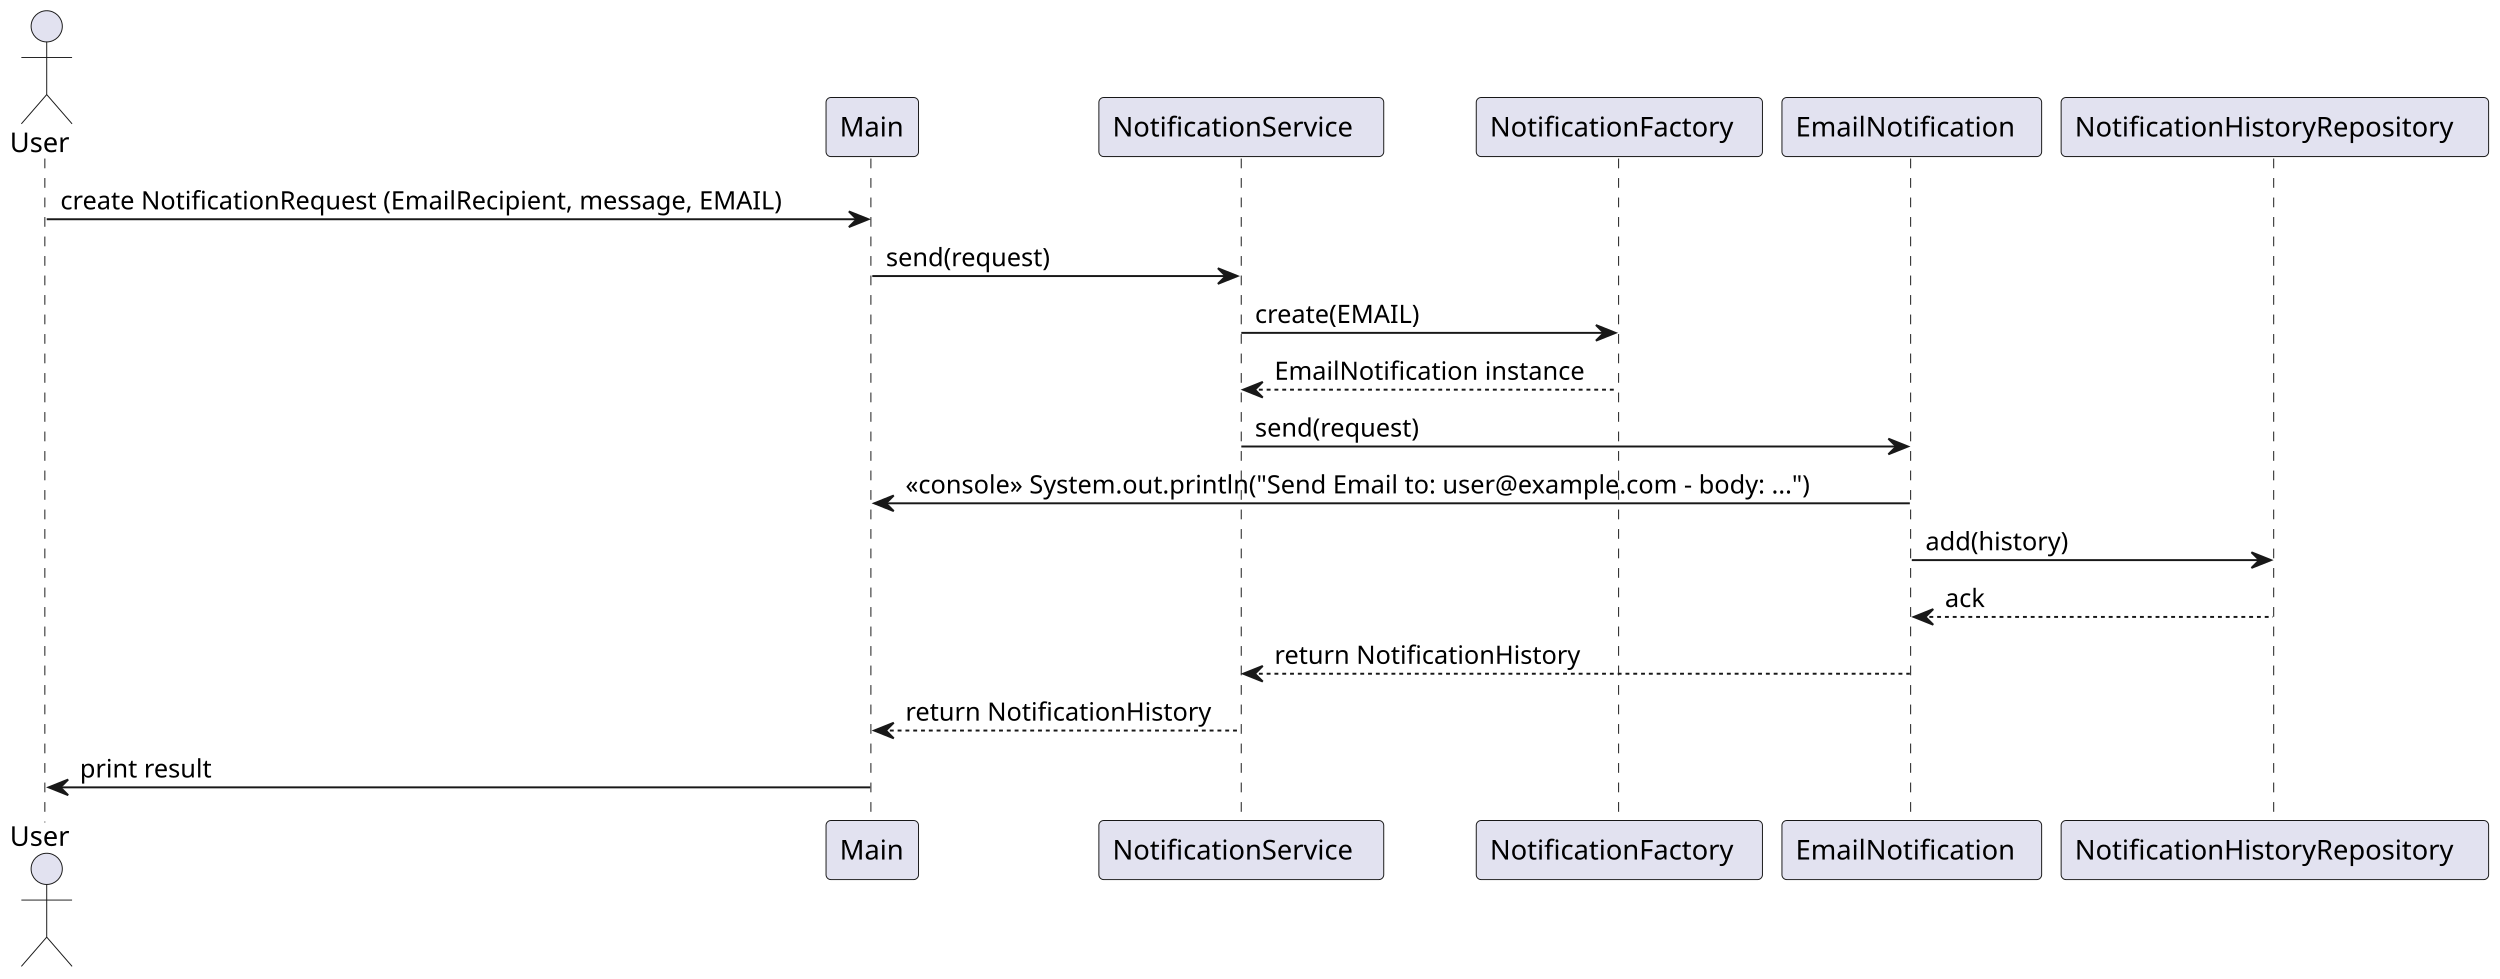
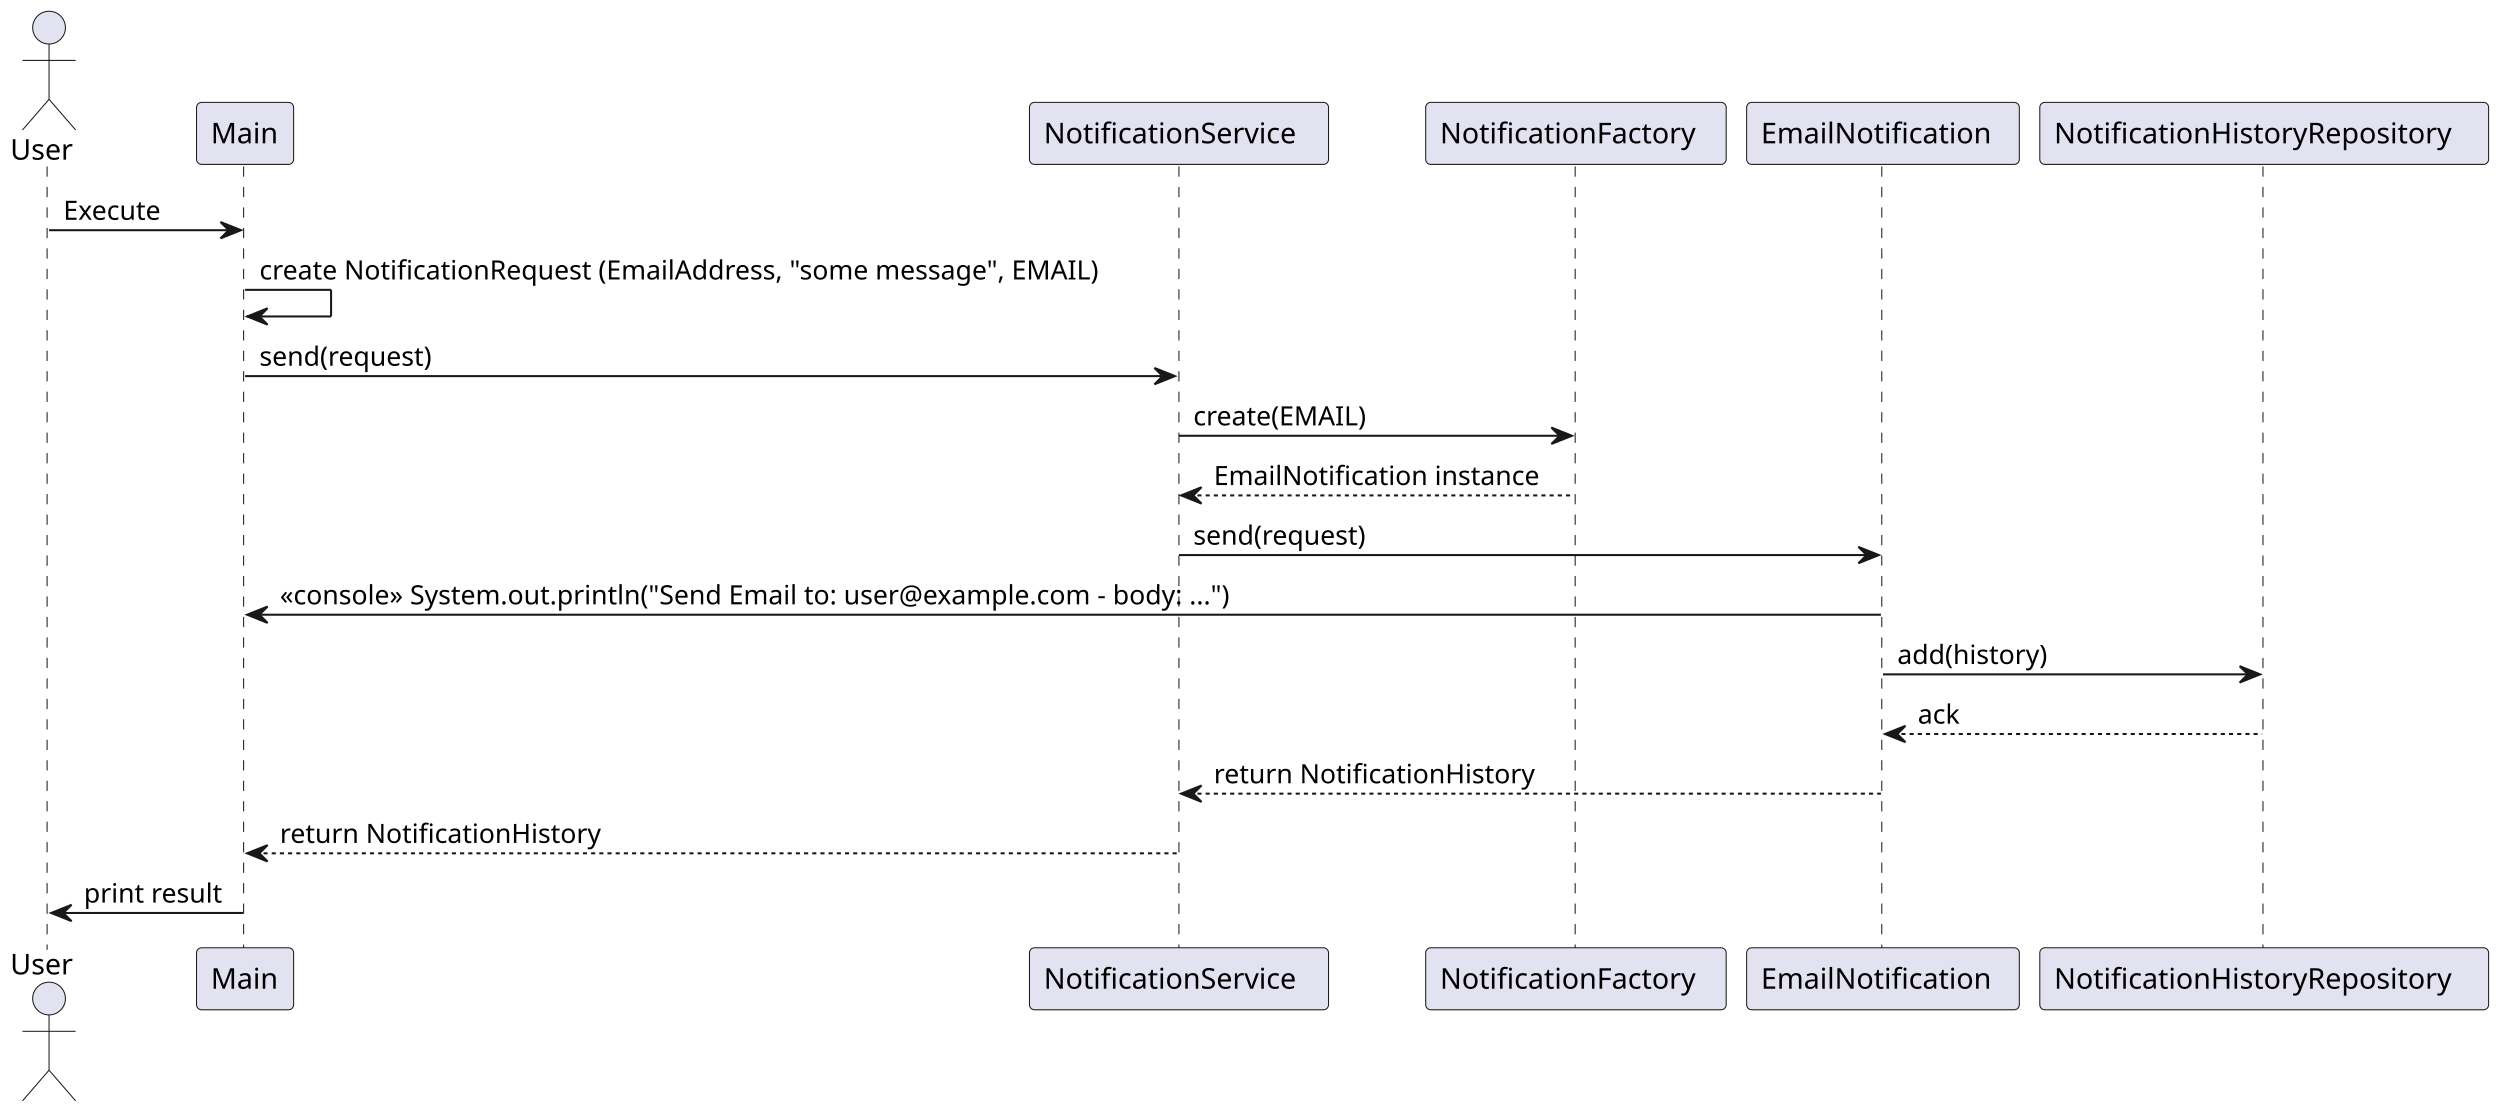
- <svg xmlns="http://www.w3.org/2000/svg" contentStyleType="text/css" data-diagram-type="SEQUENCE" height="502px" preserveAspectRatio="none" style="width:1282px;height:502px;background:#FFFFFF;" version="1.1" viewBox="0 0 1282 502" width="1282px" zoomAndPan="magnify">
+ <svg xmlns="http://www.w3.org/2000/svg" contentStyleType="text/css" data-diagram-type="SEQUENCE" height="544px" preserveAspectRatio="none" style="width:1221px;height:544px;background:#FFFFFF;" version="1.1" viewBox="0 0 1221 544" width="1221px" zoomAndPan="magnify">
  <defs />
  <g>
    <g>
-       <rect fill="#000000" fill-opacity="0" height="340.461" width="8" x="19.955" y="81.297" />
-       <line style="stroke:#181818;stroke-width:0.5;stroke-dasharray:5,5;" x1="23" x2="23" y1="81.297" y2="421.758" />
+       <rect fill="#000000" fill-opacity="0" height="382.594" width="8" x="19.955" y="81.297" />
+       <line style="stroke:#181818;stroke-width:0.5;stroke-dasharray:5,5;" x1="23" x2="23" y1="81.297" y2="463.891" />
    </g>
    <g>
-       <rect fill="#000000" fill-opacity="0" height="340.461" width="8" x="443.305" y="81.297" />
-       <line style="stroke:#181818;stroke-width:0.5;stroke-dasharray:5,5;" x1="446.595" x2="446.595" y1="81.297" y2="421.758" />
+       <rect fill="#000000" fill-opacity="0" height="382.594" width="8" x="115.696" y="81.297" />
+       <line style="stroke:#181818;stroke-width:0.5;stroke-dasharray:5,5;" x1="118.986" x2="118.986" y1="81.297" y2="463.891" />
    </g>
    <g>
-       <rect fill="#000000" fill-opacity="0" height="340.461" width="8" x="632.541" y="81.297" />
-       <line style="stroke:#181818;stroke-width:0.5;stroke-dasharray:5,5;" x1="636.506" x2="636.506" y1="81.297" y2="421.758" />
+       <rect fill="#000000" fill-opacity="0" height="382.594" width="8" x="571.823" y="81.297" />
+       <line style="stroke:#181818;stroke-width:0.5;stroke-dasharray:5,5;" x1="575.788" x2="575.788" y1="81.297" y2="463.891" />
    </g>
    <g>
-       <rect fill="#000000" fill-opacity="0" height="340.461" width="8" x="826.404" y="81.297" />
-       <line style="stroke:#181818;stroke-width:0.5;stroke-dasharray:5,5;" x1="830.027" x2="830.027" y1="81.297" y2="421.758" />
+       <rect fill="#000000" fill-opacity="0" height="382.594" width="8" x="765.687" y="81.297" />
+       <line style="stroke:#181818;stroke-width:0.5;stroke-dasharray:5,5;" x1="769.31" x2="769.31" y1="81.297" y2="463.891" />
    </g>
    <g>
-       <rect fill="#000000" fill-opacity="0" height="340.461" width="8" x="976.367" y="81.297" />
-       <line style="stroke:#181818;stroke-width:0.5;stroke-dasharray:5,5;" x1="979.781" x2="979.781" y1="81.297" y2="421.758" />
+       <rect fill="#000000" fill-opacity="0" height="382.594" width="8" x="915.649" y="81.297" />
+       <line style="stroke:#181818;stroke-width:0.5;stroke-dasharray:5,5;" x1="919.063" x2="919.063" y1="81.297" y2="463.891" />
    </g>
    <g>
-       <rect fill="#000000" fill-opacity="0" height="340.461" width="8" x="1162.556" y="81.297" />
-       <line style="stroke:#181818;stroke-width:0.5;stroke-dasharray:5,5;" x1="1165.952" x2="1165.952" y1="81.297" y2="421.758" />
+       <rect fill="#000000" fill-opacity="0" height="382.594" width="8" x="1101.838" y="81.297" />
+       <line style="stroke:#181818;stroke-width:0.5;stroke-dasharray:5,5;" x1="1105.234" x2="1105.234" y1="81.297" y2="463.891" />
    </g>
    <g class="participant participant-head" data-participant="User">
      <text fill="#000000" font-family="sans-serif" font-size="14" lengthAdjust="spacing" textLength="31.91" x="5" y="77.995">User</text>
      <ellipse cx="23.955" cy="13.5" fill="#E2E2F0" rx="8" ry="8" style="stroke:#181818;stroke-width:0.5;" />
      <path d="M23.955,21.5 L23.955,48.5 M10.955,29.5 L36.955,29.5 M23.955,48.5 L10.955,63.5 M23.955,48.5 L36.955,63.5" fill="none" style="stroke:#181818;stroke-width:0.5;" />
    </g>
    <g class="participant participant-tail" data-participant="User">
-       <text fill="#000000" font-family="sans-serif" font-size="14" lengthAdjust="spacing" textLength="31.91" x="5" y="433.753">User</text>
-       <ellipse cx="23.955" cy="445.555" fill="#E2E2F0" rx="8" ry="8" style="stroke:#181818;stroke-width:0.5;" />
-       <path d="M23.955,453.555 L23.955,480.555 M10.955,461.555 L36.955,461.555 M23.955,480.555 L10.955,495.555 M23.955,480.555 L36.955,495.555" fill="none" style="stroke:#181818;stroke-width:0.5;" />
+       <text fill="#000000" font-family="sans-serif" font-size="14" lengthAdjust="spacing" textLength="31.91" x="5" y="475.886">User</text>
+       <ellipse cx="23.955" cy="487.688" fill="#E2E2F0" rx="8" ry="8" style="stroke:#181818;stroke-width:0.5;" />
+       <path d="M23.955,495.688 L23.955,522.688 M10.955,503.688 L36.955,503.688 M23.955,522.688 L10.955,537.688 M23.955,522.688 L36.955,537.688" fill="none" style="stroke:#181818;stroke-width:0.5;" />
    </g>
    <g class="participant participant-head" data-participant="Main">
-       <rect fill="#E2E2F0" height="30.297" rx="2.5" ry="2.5" style="stroke:#181818;stroke-width:0.5;" width="47.421" x="423.595" y="50" />
-       <text fill="#000000" font-family="sans-serif" font-size="14" lengthAdjust="spacing" textLength="33.421" x="430.595" y="69.995">Main</text>
+       <rect fill="#E2E2F0" height="30.297" rx="2.5" ry="2.5" style="stroke:#181818;stroke-width:0.5;" width="47.421" x="95.986" y="50" />
+       <text fill="#000000" font-family="sans-serif" font-size="14" lengthAdjust="spacing" textLength="33.421" x="102.986" y="69.995">Main</text>
    </g>
    <g class="participant participant-tail" data-participant="Main">
-       <rect fill="#E2E2F0" height="30.297" rx="2.5" ry="2.5" style="stroke:#181818;stroke-width:0.5;" width="47.421" x="423.595" y="420.758" />
-       <text fill="#000000" font-family="sans-serif" font-size="14" lengthAdjust="spacing" textLength="33.421" x="430.595" y="440.753">Main</text>
+       <rect fill="#E2E2F0" height="30.297" rx="2.5" ry="2.5" style="stroke:#181818;stroke-width:0.5;" width="47.421" x="95.986" y="462.891" />
+       <text fill="#000000" font-family="sans-serif" font-size="14" lengthAdjust="spacing" textLength="33.421" x="102.986" y="482.886">Main</text>
    </g>
    <g class="participant participant-head" data-participant="NotificationService">
-       <rect fill="#E2E2F0" height="30.297" rx="2.5" ry="2.5" style="stroke:#181818;stroke-width:0.5;" width="146.07" x="563.506" y="50" />
-       <text fill="#000000" font-family="sans-serif" font-size="14" lengthAdjust="spacing" textLength="132.07" x="570.506" y="69.995">NotificationService</text>
+       <rect fill="#E2E2F0" height="30.297" rx="2.5" ry="2.5" style="stroke:#181818;stroke-width:0.5;" width="146.07" x="502.788" y="50" />
+       <text fill="#000000" font-family="sans-serif" font-size="14" lengthAdjust="spacing" textLength="132.07" x="509.788" y="69.995">NotificationService</text>
    </g>
    <g class="participant participant-tail" data-participant="NotificationService">
-       <rect fill="#E2E2F0" height="30.297" rx="2.5" ry="2.5" style="stroke:#181818;stroke-width:0.5;" width="146.07" x="563.506" y="420.758" />
-       <text fill="#000000" font-family="sans-serif" font-size="14" lengthAdjust="spacing" textLength="132.07" x="570.506" y="440.753">NotificationService</text>
+       <rect fill="#E2E2F0" height="30.297" rx="2.5" ry="2.5" style="stroke:#181818;stroke-width:0.5;" width="146.07" x="502.788" y="462.891" />
+       <text fill="#000000" font-family="sans-serif" font-size="14" lengthAdjust="spacing" textLength="132.07" x="509.788" y="482.886">NotificationService</text>
    </g>
    <g class="participant participant-head" data-participant="NotificationFactory">
-       <rect fill="#E2E2F0" height="30.297" rx="2.5" ry="2.5" style="stroke:#181818;stroke-width:0.5;" width="146.754" x="757.027" y="50" />
-       <text fill="#000000" font-family="sans-serif" font-size="14" lengthAdjust="spacing" textLength="132.754" x="764.027" y="69.995">NotificationFactory</text>
+       <rect fill="#E2E2F0" height="30.297" rx="2.5" ry="2.5" style="stroke:#181818;stroke-width:0.5;" width="146.754" x="696.31" y="50" />
+       <text fill="#000000" font-family="sans-serif" font-size="14" lengthAdjust="spacing" textLength="132.754" x="703.31" y="69.995">NotificationFactory</text>
    </g>
    <g class="participant participant-tail" data-participant="NotificationFactory">
-       <rect fill="#E2E2F0" height="30.297" rx="2.5" ry="2.5" style="stroke:#181818;stroke-width:0.5;" width="146.754" x="757.027" y="420.758" />
-       <text fill="#000000" font-family="sans-serif" font-size="14" lengthAdjust="spacing" textLength="132.754" x="764.027" y="440.753">NotificationFactory</text>
+       <rect fill="#E2E2F0" height="30.297" rx="2.5" ry="2.5" style="stroke:#181818;stroke-width:0.5;" width="146.754" x="696.31" y="462.891" />
+       <text fill="#000000" font-family="sans-serif" font-size="14" lengthAdjust="spacing" textLength="132.754" x="703.31" y="482.886">NotificationFactory</text>
    </g>
    <g class="participant participant-head" data-participant="EmailNotification">
-       <rect fill="#E2E2F0" height="30.297" rx="2.5" ry="2.5" style="stroke:#181818;stroke-width:0.5;" width="133.171" x="913.781" y="50" />
-       <text fill="#000000" font-family="sans-serif" font-size="14" lengthAdjust="spacing" textLength="119.171" x="920.781" y="69.995">EmailNotification</text>
+       <rect fill="#E2E2F0" height="30.297" rx="2.5" ry="2.5" style="stroke:#181818;stroke-width:0.5;" width="133.171" x="853.063" y="50" />
+       <text fill="#000000" font-family="sans-serif" font-size="14" lengthAdjust="spacing" textLength="119.171" x="860.063" y="69.995">EmailNotification</text>
    </g>
    <g class="participant participant-tail" data-participant="EmailNotification">
-       <rect fill="#E2E2F0" height="30.297" rx="2.5" ry="2.5" style="stroke:#181818;stroke-width:0.5;" width="133.171" x="913.781" y="420.758" />
-       <text fill="#000000" font-family="sans-serif" font-size="14" lengthAdjust="spacing" textLength="119.171" x="920.781" y="440.753">EmailNotification</text>
+       <rect fill="#E2E2F0" height="30.297" rx="2.5" ry="2.5" style="stroke:#181818;stroke-width:0.5;" width="133.171" x="853.063" y="462.891" />
+       <text fill="#000000" font-family="sans-serif" font-size="14" lengthAdjust="spacing" textLength="119.171" x="860.063" y="482.886">EmailNotification</text>
    </g>
    <g class="participant participant-head" data-participant="NotificationHistoryRepository">
-       <rect fill="#E2E2F0" height="30.297" rx="2.5" ry="2.5" style="stroke:#181818;stroke-width:0.5;" width="219.208" x="1056.952" y="50" />
-       <text fill="#000000" font-family="sans-serif" font-size="14" lengthAdjust="spacing" textLength="205.208" x="1063.952" y="69.995">NotificationHistoryRepository</text>
+       <rect fill="#E2E2F0" height="30.297" rx="2.5" ry="2.5" style="stroke:#181818;stroke-width:0.5;" width="219.208" x="996.234" y="50" />
+       <text fill="#000000" font-family="sans-serif" font-size="14" lengthAdjust="spacing" textLength="205.208" x="1003.234" y="69.995">NotificationHistoryRepository</text>
    </g>
    <g class="participant participant-tail" data-participant="NotificationHistoryRepository">
-       <rect fill="#E2E2F0" height="30.297" rx="2.5" ry="2.5" style="stroke:#181818;stroke-width:0.5;" width="219.208" x="1056.952" y="420.758" />
-       <text fill="#000000" font-family="sans-serif" font-size="14" lengthAdjust="spacing" textLength="205.208" x="1063.952" y="440.753">NotificationHistoryRepository</text>
+       <rect fill="#E2E2F0" height="30.297" rx="2.5" ry="2.5" style="stroke:#181818;stroke-width:0.5;" width="219.208" x="996.234" y="462.891" />
+       <text fill="#000000" font-family="sans-serif" font-size="14" lengthAdjust="spacing" textLength="205.208" x="1003.234" y="482.886">NotificationHistoryRepository</text>
    </g>
    <g class="message" data-participant-1="User" data-participant-2="Main">
-       <polygon fill="#181818" points="435.305,108.43,445.305,112.43,435.305,116.43,439.305,112.43" style="stroke:#181818;stroke-width:1;" />
-       <line style="stroke:#181818;stroke-width:1;" x1="23.955" x2="441.305" y1="112.43" y2="112.43" />
-       <text fill="#000000" font-family="sans-serif" font-size="13" lengthAdjust="spacing" textLength="399.35" x="30.955" y="107.364">create NotificationRequest (EmailRecipient, message, EMAIL)</text>
+       <polygon fill="#181818" points="107.696,108.43,117.696,112.43,107.696,116.43,111.696,112.43" style="stroke:#181818;stroke-width:1;" />
+       <line style="stroke:#181818;stroke-width:1;" x1="23.955" x2="113.696" y1="112.43" y2="112.43" />
+       <text fill="#000000" font-family="sans-serif" font-size="13" lengthAdjust="spacing" textLength="52.387" x="30.955" y="107.364">Execute</text>
+     </g>
+     <g class="message" data-participant-1="Main" data-participant-2="Main">
+       <line style="stroke:#181818;stroke-width:1;" x1="119.696" x2="161.696" y1="141.562" y2="141.562" />
+       <line style="stroke:#181818;stroke-width:1;" x1="161.696" x2="161.696" y1="141.562" y2="154.562" />
+       <line style="stroke:#181818;stroke-width:1;" x1="120.696" x2="161.696" y1="154.562" y2="154.562" />
+       <polygon fill="#181818" points="130.696,150.562,120.696,154.562,130.696,158.562,126.696,154.562" style="stroke:#181818;stroke-width:1;" />
+       <text fill="#000000" font-family="sans-serif" font-size="13" lengthAdjust="spacing" textLength="442.127" x="126.696" y="136.497">create NotificationRequest (EmailAddress, "some message", EMAIL)</text>
    </g>
    <g class="message" data-participant-1="Main" data-participant-2="NotificationService">
-       <polygon fill="#181818" points="624.541,137.562,634.541,141.562,624.541,145.562,628.541,141.562" style="stroke:#181818;stroke-width:1;" />
-       <line style="stroke:#181818;stroke-width:1;" x1="447.305" x2="630.541" y1="141.562" y2="141.562" />
-       <text fill="#000000" font-family="sans-serif" font-size="13" lengthAdjust="spacing" textLength="91.108" x="454.305" y="136.497">send(request)</text>
+       <polygon fill="#181818" points="563.823,179.695,573.823,183.695,563.823,187.695,567.823,183.695" style="stroke:#181818;stroke-width:1;" />
+       <line style="stroke:#181818;stroke-width:1;" x1="119.696" x2="569.823" y1="183.695" y2="183.695" />
+       <text fill="#000000" font-family="sans-serif" font-size="13" lengthAdjust="spacing" textLength="91.108" x="126.696" y="178.629">send(request)</text>
    </g>
    <g class="message" data-participant-1="NotificationService" data-participant-2="NotificationFactory">
-       <polygon fill="#181818" points="818.404,166.695,828.404,170.695,818.404,174.695,822.404,170.695" style="stroke:#181818;stroke-width:1;" />
-       <line style="stroke:#181818;stroke-width:1;" x1="636.541" x2="824.404" y1="170.695" y2="170.695" />
-       <text fill="#000000" font-family="sans-serif" font-size="13" lengthAdjust="spacing" textLength="91.095" x="643.541" y="165.629">create(EMAIL)</text>
+       <polygon fill="#181818" points="757.687,208.828,767.687,212.828,757.687,216.828,761.687,212.828" style="stroke:#181818;stroke-width:1;" />
+       <line style="stroke:#181818;stroke-width:1;" x1="575.823" x2="763.687" y1="212.828" y2="212.828" />
+       <text fill="#000000" font-family="sans-serif" font-size="13" lengthAdjust="spacing" textLength="91.095" x="582.823" y="207.762">create(EMAIL)</text>
    </g>
    <g class="message" data-participant-1="NotificationFactory" data-participant-2="NotificationService">
-       <polygon fill="#181818" points="647.541,195.828,637.541,199.828,647.541,203.828,643.541,199.828" style="stroke:#181818;stroke-width:1;" />
-       <line style="stroke:#181818;stroke-width:1;stroke-dasharray:2,2;" x1="641.541" x2="829.404" y1="199.828" y2="199.828" />
-       <text fill="#000000" font-family="sans-serif" font-size="13" lengthAdjust="spacing" textLength="169.863" x="653.541" y="194.762">EmailNotification instance</text>
+       <polygon fill="#181818" points="586.823,237.961,576.823,241.961,586.823,245.961,582.823,241.961" style="stroke:#181818;stroke-width:1;" />
+       <line style="stroke:#181818;stroke-width:1;stroke-dasharray:2,2;" x1="580.823" x2="768.687" y1="241.961" y2="241.961" />
+       <text fill="#000000" font-family="sans-serif" font-size="13" lengthAdjust="spacing" textLength="169.863" x="592.823" y="236.895">EmailNotification instance</text>
    </g>
    <g class="message" data-participant-1="NotificationService" data-participant-2="EmailNotification">
-       <polygon fill="#181818" points="968.367,224.961,978.367,228.961,968.367,232.961,972.367,228.961" style="stroke:#181818;stroke-width:1;" />
-       <line style="stroke:#181818;stroke-width:1;" x1="636.541" x2="974.367" y1="228.961" y2="228.961" />
-       <text fill="#000000" font-family="sans-serif" font-size="13" lengthAdjust="spacing" textLength="91.108" x="643.541" y="223.895">send(request)</text>
+       <polygon fill="#181818" points="907.649,267.094,917.649,271.094,907.649,275.094,911.649,271.094" style="stroke:#181818;stroke-width:1;" />
+       <line style="stroke:#181818;stroke-width:1;" x1="575.823" x2="913.649" y1="271.094" y2="271.094" />
+       <text fill="#000000" font-family="sans-serif" font-size="13" lengthAdjust="spacing" textLength="91.108" x="582.823" y="266.028">send(request)</text>
    </g>
    <g class="message" data-participant-1="EmailNotification" data-participant-2="Main">
-       <polygon fill="#181818" points="458.305,254.094,448.305,258.094,458.305,262.094,454.305,258.094" style="stroke:#181818;stroke-width:1;" />
-       <line style="stroke:#181818;stroke-width:1;" x1="452.305" x2="979.367" y1="258.094" y2="258.094" />
-       <text fill="#000000" font-family="sans-serif" font-size="13" lengthAdjust="spacing" textLength="506.334" x="464.305" y="253.028">«console» System.out.println("Send Email to: user@example.com - body: ...")</text>
+       <polygon fill="#181818" points="130.696,296.227,120.696,300.227,130.696,304.227,126.696,300.227" style="stroke:#181818;stroke-width:1;" />
+       <line style="stroke:#181818;stroke-width:1;" x1="124.696" x2="918.649" y1="300.227" y2="300.227" />
+       <text fill="#000000" font-family="sans-serif" font-size="13" lengthAdjust="spacing" textLength="506.334" x="136.696" y="295.161">«console» System.out.println("Send Email to: user@example.com - body: ...")</text>
    </g>
    <g class="message" data-participant-1="EmailNotification" data-participant-2="NotificationHistoryRepository">
-       <polygon fill="#181818" points="1154.556,283.227,1164.556,287.227,1154.556,291.227,1158.556,287.227" style="stroke:#181818;stroke-width:1;" />
-       <line style="stroke:#181818;stroke-width:1;" x1="980.367" x2="1160.556" y1="287.227" y2="287.227" />
-       <text fill="#000000" font-family="sans-serif" font-size="13" lengthAdjust="spacing" textLength="79.327" x="987.367" y="282.161">add(history)</text>
+       <polygon fill="#181818" points="1093.838,325.359,1103.838,329.359,1093.838,333.359,1097.838,329.359" style="stroke:#181818;stroke-width:1;" />
+       <line style="stroke:#181818;stroke-width:1;" x1="919.649" x2="1099.838" y1="329.359" y2="329.359" />
+       <text fill="#000000" font-family="sans-serif" font-size="13" lengthAdjust="spacing" textLength="79.327" x="926.649" y="324.293">add(history)</text>
    </g>
    <g class="message" data-participant-1="NotificationHistoryRepository" data-participant-2="EmailNotification">
-       <polygon fill="#181818" points="991.367,312.359,981.367,316.359,991.367,320.359,987.367,316.359" style="stroke:#181818;stroke-width:1;" />
-       <line style="stroke:#181818;stroke-width:1;stroke-dasharray:2,2;" x1="985.367" x2="1165.556" y1="316.359" y2="316.359" />
-       <text fill="#000000" font-family="sans-serif" font-size="13" lengthAdjust="spacing" textLength="22.642" x="997.367" y="311.293">ack</text>
+       <polygon fill="#181818" points="930.649,354.492,920.649,358.492,930.649,362.492,926.649,358.492" style="stroke:#181818;stroke-width:1;" />
+       <line style="stroke:#181818;stroke-width:1;stroke-dasharray:2,2;" x1="924.649" x2="1104.838" y1="358.492" y2="358.492" />
+       <text fill="#000000" font-family="sans-serif" font-size="13" lengthAdjust="spacing" textLength="22.642" x="936.649" y="353.426">ack</text>
    </g>
    <g class="message" data-participant-1="EmailNotification" data-participant-2="NotificationService">
-       <polygon fill="#181818" points="647.541,341.492,637.541,345.492,647.541,349.492,643.541,345.492" style="stroke:#181818;stroke-width:1;" />
-       <line style="stroke:#181818;stroke-width:1;stroke-dasharray:2,2;" x1="641.541" x2="979.367" y1="345.492" y2="345.492" />
-       <text fill="#000000" font-family="sans-serif" font-size="13" lengthAdjust="spacing" textLength="165.236" x="653.541" y="340.426">return NotificationHistory</text>
+       <polygon fill="#181818" points="586.823,383.625,576.823,387.625,586.823,391.625,582.823,387.625" style="stroke:#181818;stroke-width:1;" />
+       <line style="stroke:#181818;stroke-width:1;stroke-dasharray:2,2;" x1="580.823" x2="918.649" y1="387.625" y2="387.625" />
+       <text fill="#000000" font-family="sans-serif" font-size="13" lengthAdjust="spacing" textLength="165.236" x="592.823" y="382.559">return NotificationHistory</text>
    </g>
    <g class="message" data-participant-1="NotificationService" data-participant-2="Main">
-       <polygon fill="#181818" points="458.305,370.625,448.305,374.625,458.305,378.625,454.305,374.625" style="stroke:#181818;stroke-width:1;" />
-       <line style="stroke:#181818;stroke-width:1;stroke-dasharray:2,2;" x1="452.305" x2="635.541" y1="374.625" y2="374.625" />
-       <text fill="#000000" font-family="sans-serif" font-size="13" lengthAdjust="spacing" textLength="165.236" x="464.305" y="369.559">return NotificationHistory</text>
+       <polygon fill="#181818" points="130.696,412.758,120.696,416.758,130.696,420.758,126.696,416.758" style="stroke:#181818;stroke-width:1;" />
+       <line style="stroke:#181818;stroke-width:1;stroke-dasharray:2,2;" x1="124.696" x2="574.823" y1="416.758" y2="416.758" />
+       <text fill="#000000" font-family="sans-serif" font-size="13" lengthAdjust="spacing" textLength="165.236" x="136.696" y="411.692">return NotificationHistory</text>
    </g>
    <g class="message" data-participant-1="Main" data-participant-2="User">
-       <polygon fill="#181818" points="34.955,399.758,24.955,403.758,34.955,407.758,30.955,403.758" style="stroke:#181818;stroke-width:1;" />
-       <line style="stroke:#181818;stroke-width:1;" x1="28.955" x2="446.305" y1="403.758" y2="403.758" />
-       <text fill="#000000" font-family="sans-serif" font-size="13" lengthAdjust="spacing" textLength="71.741" x="40.955" y="398.692">print result</text>
+       <polygon fill="#181818" points="34.955,441.891,24.955,445.891,34.955,449.891,30.955,445.891" style="stroke:#181818;stroke-width:1;" />
+       <line style="stroke:#181818;stroke-width:1;" x1="28.955" x2="118.696" y1="445.891" y2="445.891" />
+       <text fill="#000000" font-family="sans-serif" font-size="13" lengthAdjust="spacing" textLength="71.741" x="40.955" y="440.825">print result</text>
    </g>
  </g>
</svg>
